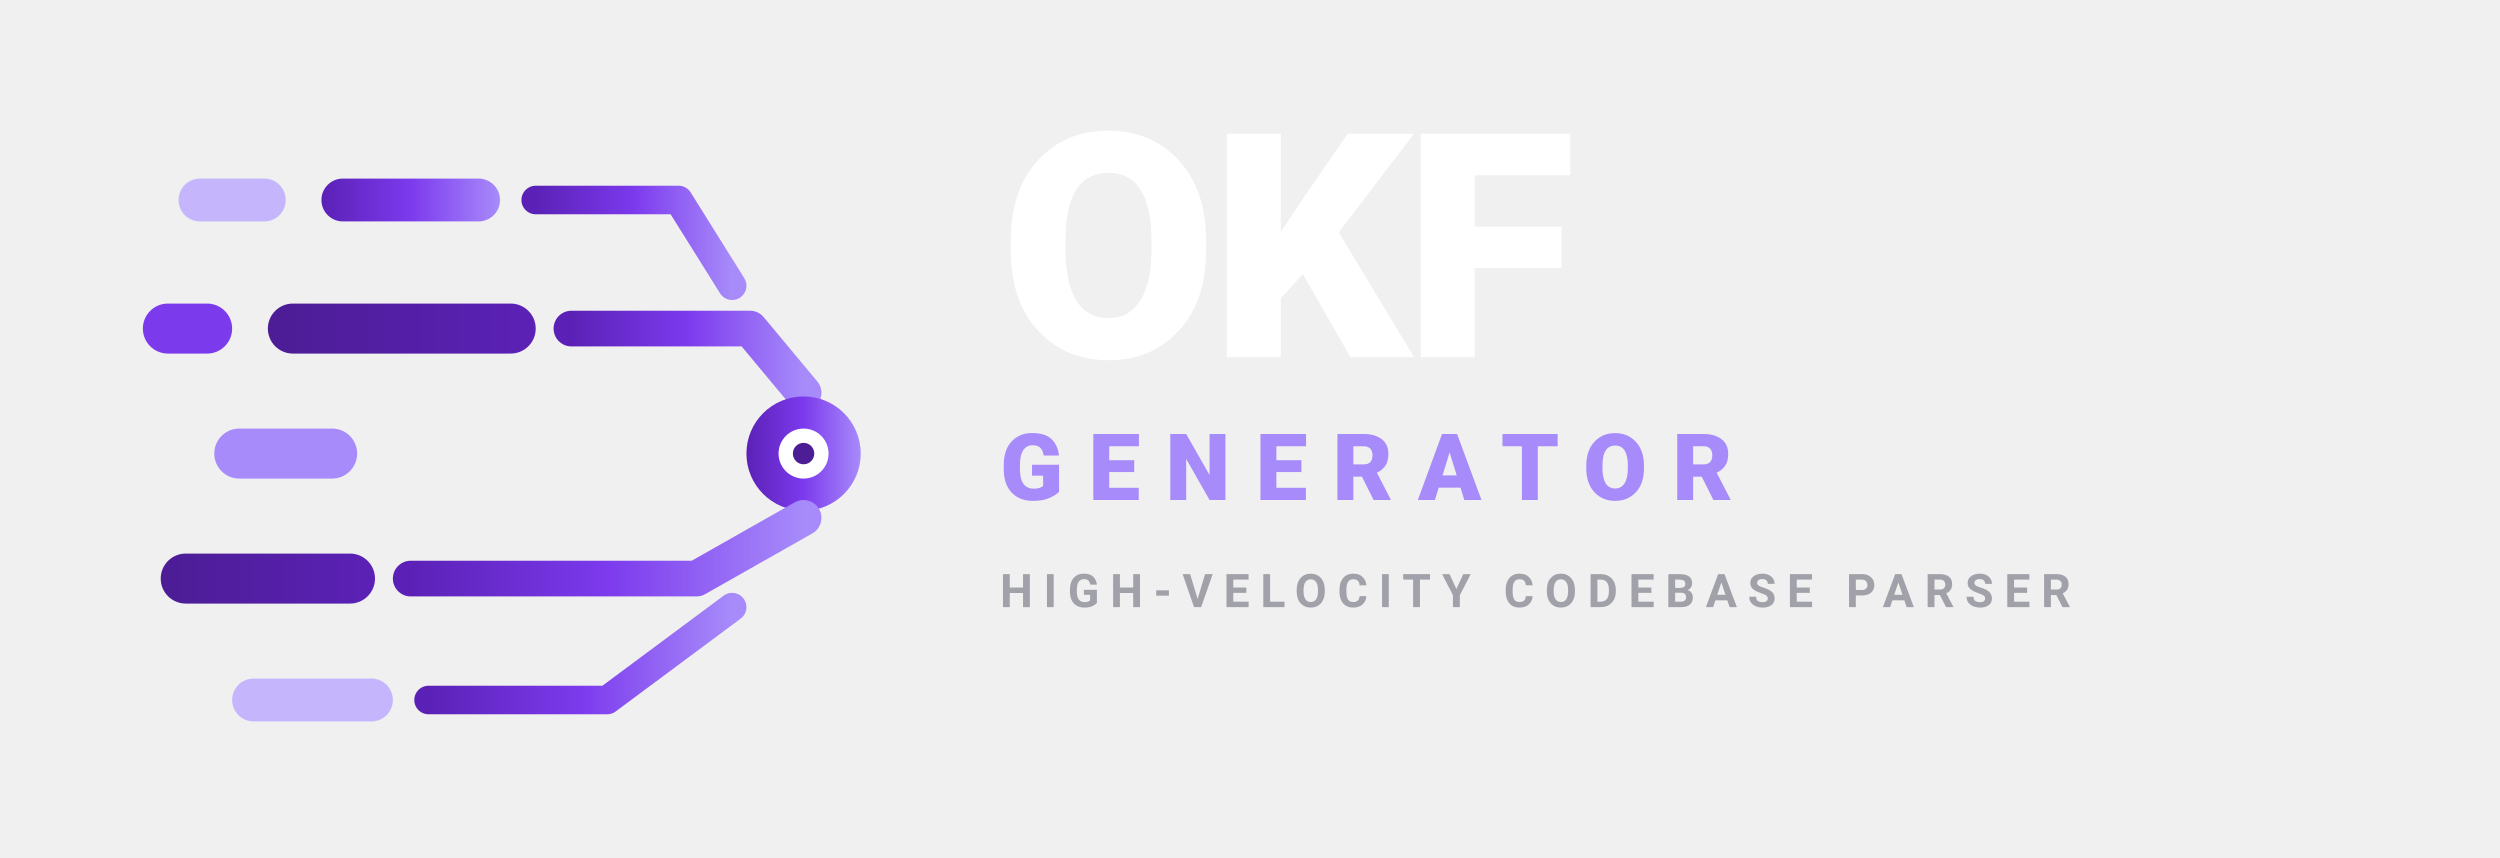
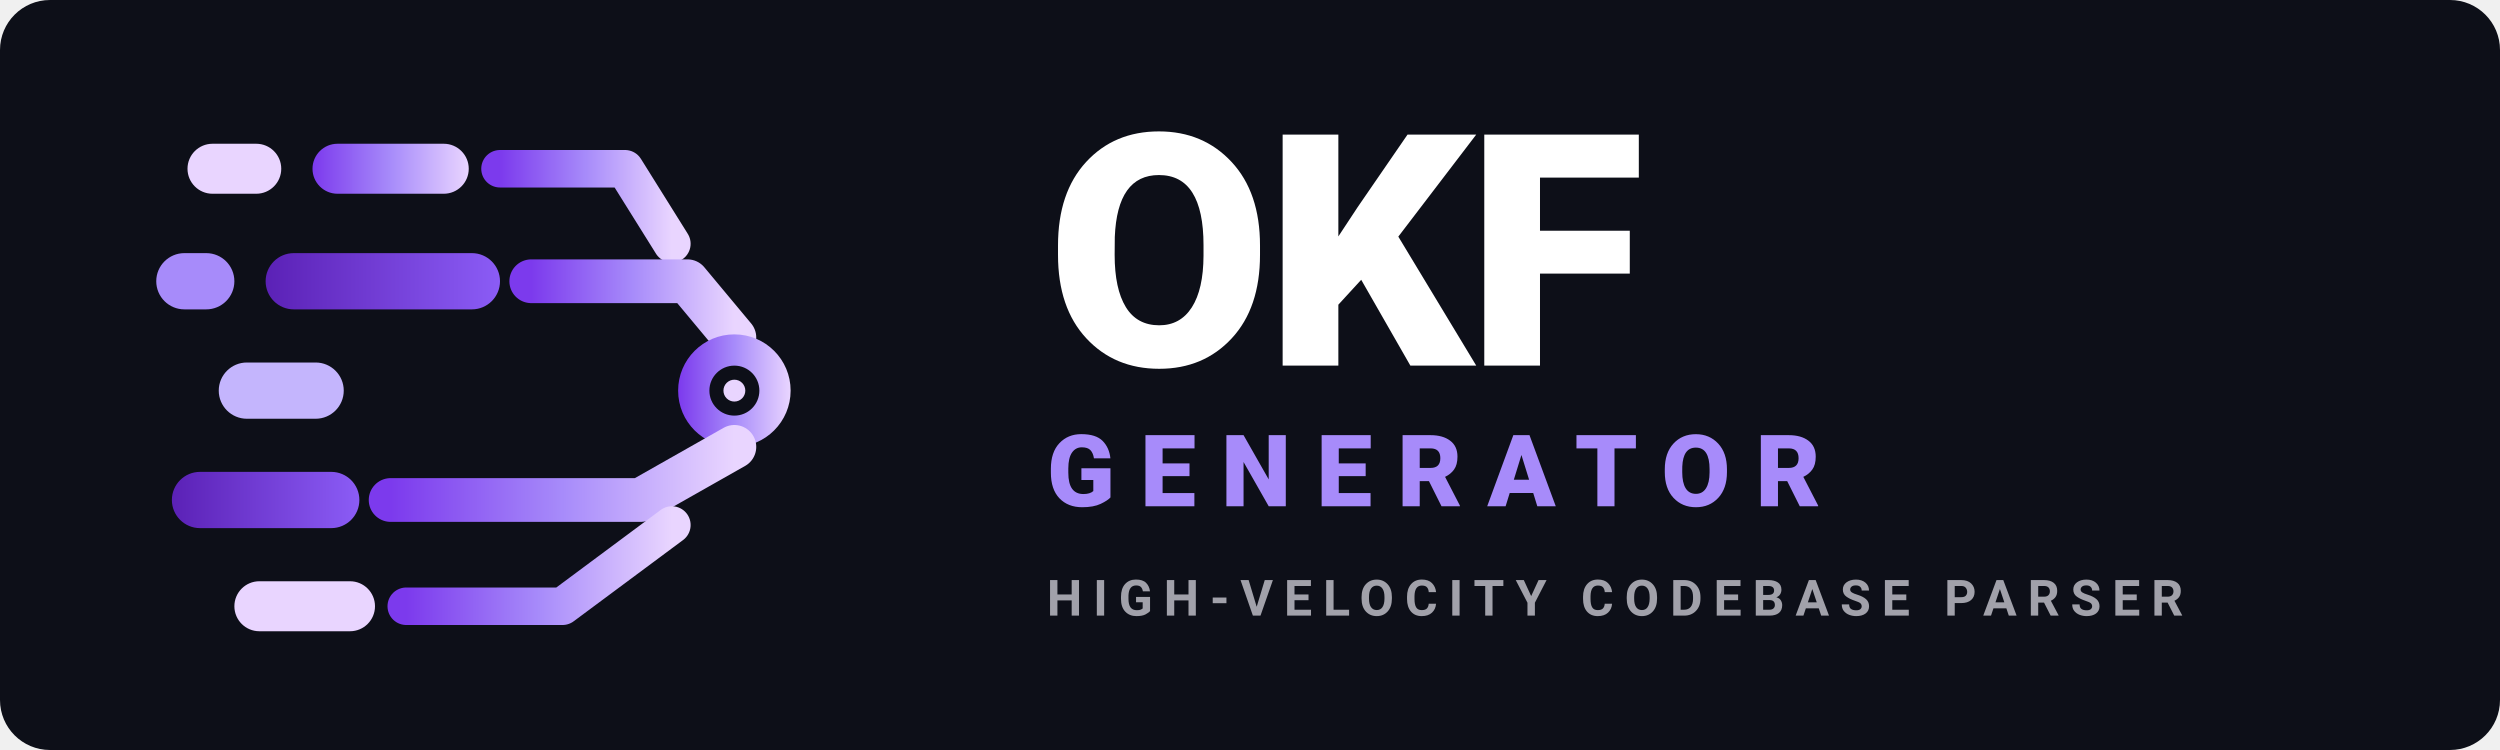
- <svg xmlns="http://www.w3.org/2000/svg" viewBox="0 0 700 240" width="100%" height="100%">
+ <svg xmlns="http://www.w3.org/2000/svg" viewBox="0 0 800 240" width="100%" height="100%">
  <defs>
-     <linearGradient id="grad4_dm" x1="0%" y1="0%" x2="100%" y2="0%">
+     <linearGradient id="grad4_darkmode" x1="0%" y1="0%" x2="100%" y2="0%">
+       <stop offset="0%" stop-color="#7c3aed" />
+       <stop offset="50%" stop-color="#a78bfa" />
+       <stop offset="100%" stop-color="#e9d5ff" />
+     </linearGradient>
+     <linearGradient id="grad4_deep" x1="0%" y1="0%" x2="100%" y2="0%">
      <stop offset="0%" stop-color="#5b21b6" />
-       <stop offset="50%" stop-color="#7c3aed" />
-       <stop offset="100%" stop-color="#a78bfa" />
-     </linearGradient>
-     <linearGradient id="grad4_dark_dm" x1="0%" y1="0%" x2="100%" y2="0%">
-       <stop offset="0%" stop-color="#4c1d95" />
-       <stop offset="100%" stop-color="#5b21b6" />
+       <stop offset="100%" stop-color="#8b5cf6" />
    </linearGradient>
    <style>
-       .brand-title-dm { font-family: system-ui, -apple-system, 'Segoe UI', Roboto, Helvetica, Arial, sans-serif; font-size: 88px; font-weight: 900; fill: #ffffff; letter-spacing: -2px; }
-       .brand-sub-dm { font-family: system-ui, -apple-system, 'Segoe UI', Roboto, Helvetica, Arial, sans-serif; font-size: 26px; font-weight: 800; fill: #a78bfa; letter-spacing: 7px; }
-       .brand-tag-dm { font-family: system-ui, -apple-system, 'Segoe UI', Roboto, Helvetica, Arial, sans-serif; font-size: 13px; font-weight: 600; fill: #a1a1aa; letter-spacing: 3px; }
+       .brand-title { font-family: system-ui, -apple-system, 'Segoe UI', Roboto, Helvetica, Arial, sans-serif; font-size: 104px; font-weight: 900; fill: #ffffff; letter-spacing: -2px; }
+       .brand-sub { font-family: system-ui, -apple-system, 'Segoe UI', Roboto, Helvetica, Arial, sans-serif; font-size: 32px; font-weight: 800; fill: #a78bfa; letter-spacing: 8px; }
+       .brand-tag { font-family: system-ui, -apple-system, 'Segoe UI', Roboto, Helvetica, Arial, sans-serif; font-size: 16px; font-weight: 600; fill: #a1a1aa; letter-spacing: 3.5px; }
    </style>
  </defs>
-   <g transform="translate(30, 20)">
-     <rect x="20" y="30" width="30" height="12" rx="6" fill="#c4b5fd" />
-     <rect x="60" y="30" width="50" height="12" rx="6" fill="url(#grad4_dm)" />
-     <path d="M 120 36 L 160 36 L 175 60" fill="none" stroke="url(#grad4_dm)" stroke-width="8" stroke-linecap="round" stroke-linejoin="round" />
-     <rect x="10" y="65" width="25" height="14" rx="7" fill="#7c3aed" />
-     <rect x="45" y="65" width="75" height="14" rx="7" fill="url(#grad4_dark_dm)" />
-     <path d="M 130 72 L 180 72 L 195 90" fill="none" stroke="url(#grad4_dm)" stroke-width="10" stroke-linecap="round" stroke-linejoin="round" />
-     <rect x="30" y="100" width="40" height="14" rx="7" fill="#a78bfa" />
-     <path d="M 80 107 L 150 107" fill="none" stroke="url(#grad4_dm)" stroke-width="10" stroke-linecap="round" />
-     <circle cx="195" cy="107" r="16" fill="url(#grad4_dm)" />
-     <circle cx="195" cy="107" r="7" fill="#ffffff" />
-     <circle cx="195" cy="107" r="3" fill="#4c1d95" />
-     <rect x="15" y="135" width="60" height="14" rx="7" fill="url(#grad4_dark_dm)" />
-     <path d="M 85 142 L 165 142 L 195 125" fill="none" stroke="url(#grad4_dm)" stroke-width="10" stroke-linecap="round" stroke-linejoin="round" />
-     <rect x="35" y="170" width="45" height="12" rx="6" fill="#c4b5fd" />
-     <path d="M 90 176 L 140 176 L 175 150" fill="none" stroke="url(#grad4_dm)" stroke-width="8" stroke-linecap="round" stroke-linejoin="round" />
+   <rect width="100%" height="100%" fill="#0d0f18" rx="16" />
+   <g transform="translate(40, 18)">
+     <rect x="20" y="28" width="30" height="16" rx="8" fill="#e9d5ff" />
+     <rect x="60" y="28" width="50" height="16" rx="8" fill="url(#grad4_darkmode)" />
+     <path d="M 120 36 L 160 36 L 175 60" fill="none" stroke="url(#grad4_darkmode)" stroke-width="12" stroke-linecap="round" stroke-linejoin="round" />
+     <rect x="10" y="63" width="25" height="18" rx="9" fill="#a78bfa" />
+     <rect x="45" y="63" width="75" height="18" rx="9" fill="url(#grad4_deep)" />
+     <path d="M 130 72 L 180 72 L 195 90" fill="none" stroke="url(#grad4_darkmode)" stroke-width="14" stroke-linecap="round" stroke-linejoin="round" />
+     <rect x="30" y="98" width="40" height="18" rx="9" fill="#c4b5fd" />
+     <path d="M 80 107 L 148 107" fill="none" stroke="url(#grad4_darkmode)" stroke-width="14" stroke-linecap="round" />
+     <circle cx="195" cy="107" r="18" fill="url(#grad4_darkmode)" />
+     <circle cx="195" cy="107" r="8" fill="#0d0f18" />
+     <circle cx="195" cy="107" r="3.5" fill="#e9d5ff" />
+     <rect x="15" y="133" width="60" height="18" rx="9" fill="url(#grad4_deep)" />
+     <path d="M 85 142 L 165 142 L 195 125" fill="none" stroke="url(#grad4_darkmode)" stroke-width="14" stroke-linecap="round" stroke-linejoin="round" />
+     <rect x="35" y="168" width="45" height="16" rx="8" fill="#e9d5ff" />
+     <path d="M 90 176 L 140 176 L 175 150" fill="none" stroke="url(#grad4_darkmode)" stroke-width="12" stroke-linecap="round" stroke-linejoin="round" />
  </g>
-   <g transform="translate(280, 5)">
-     <text x="0" y="95" class="brand-title-dm">OKF</text>
-     <text x="0" y="135" class="brand-sub-dm">GENERATOR</text>
-     <text x="0" y="165" class="brand-tag-dm">HIGH-VELOCITY CODEBASE PARSER</text>
+   <g transform="translate(335, 12)">
+     <text x="0" y="105" class="brand-title">OKF</text>
+     <text x="0" y="150" class="brand-sub">GENERATOR</text>
+     <text x="0" y="185" class="brand-tag">HIGH-VELOCITY CODEBASE PARSER</text>
  </g>
</svg>
